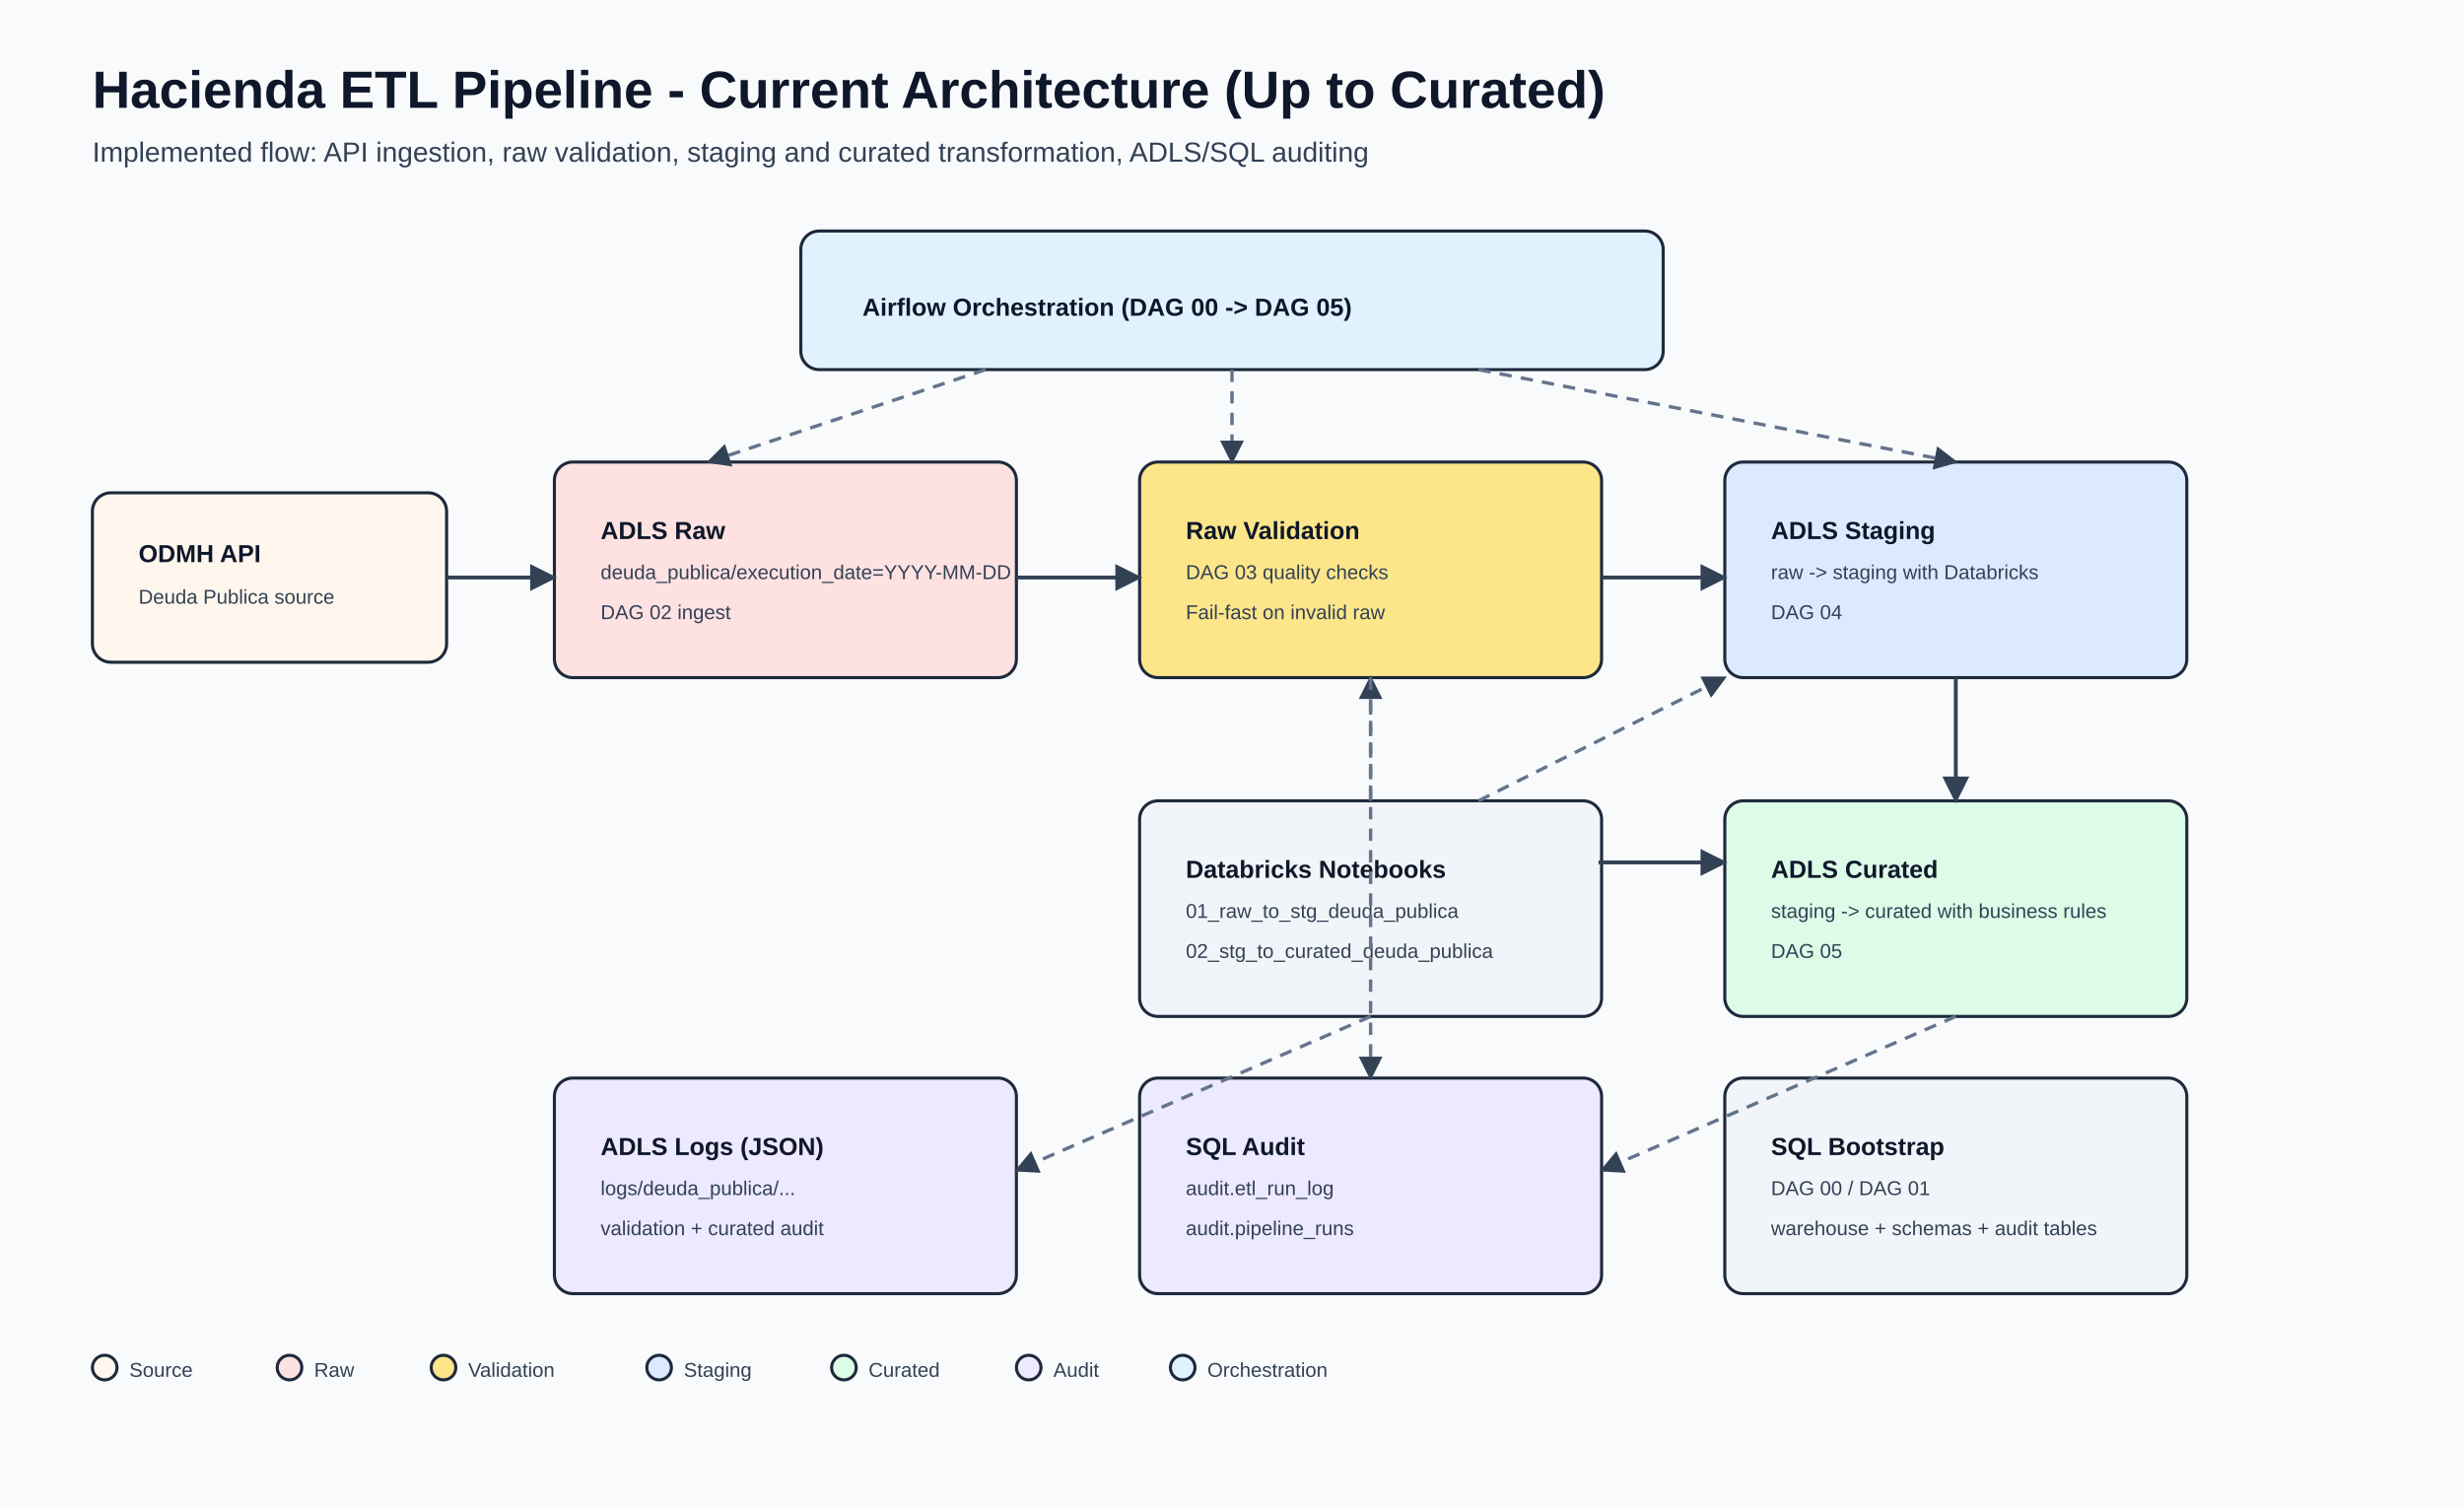
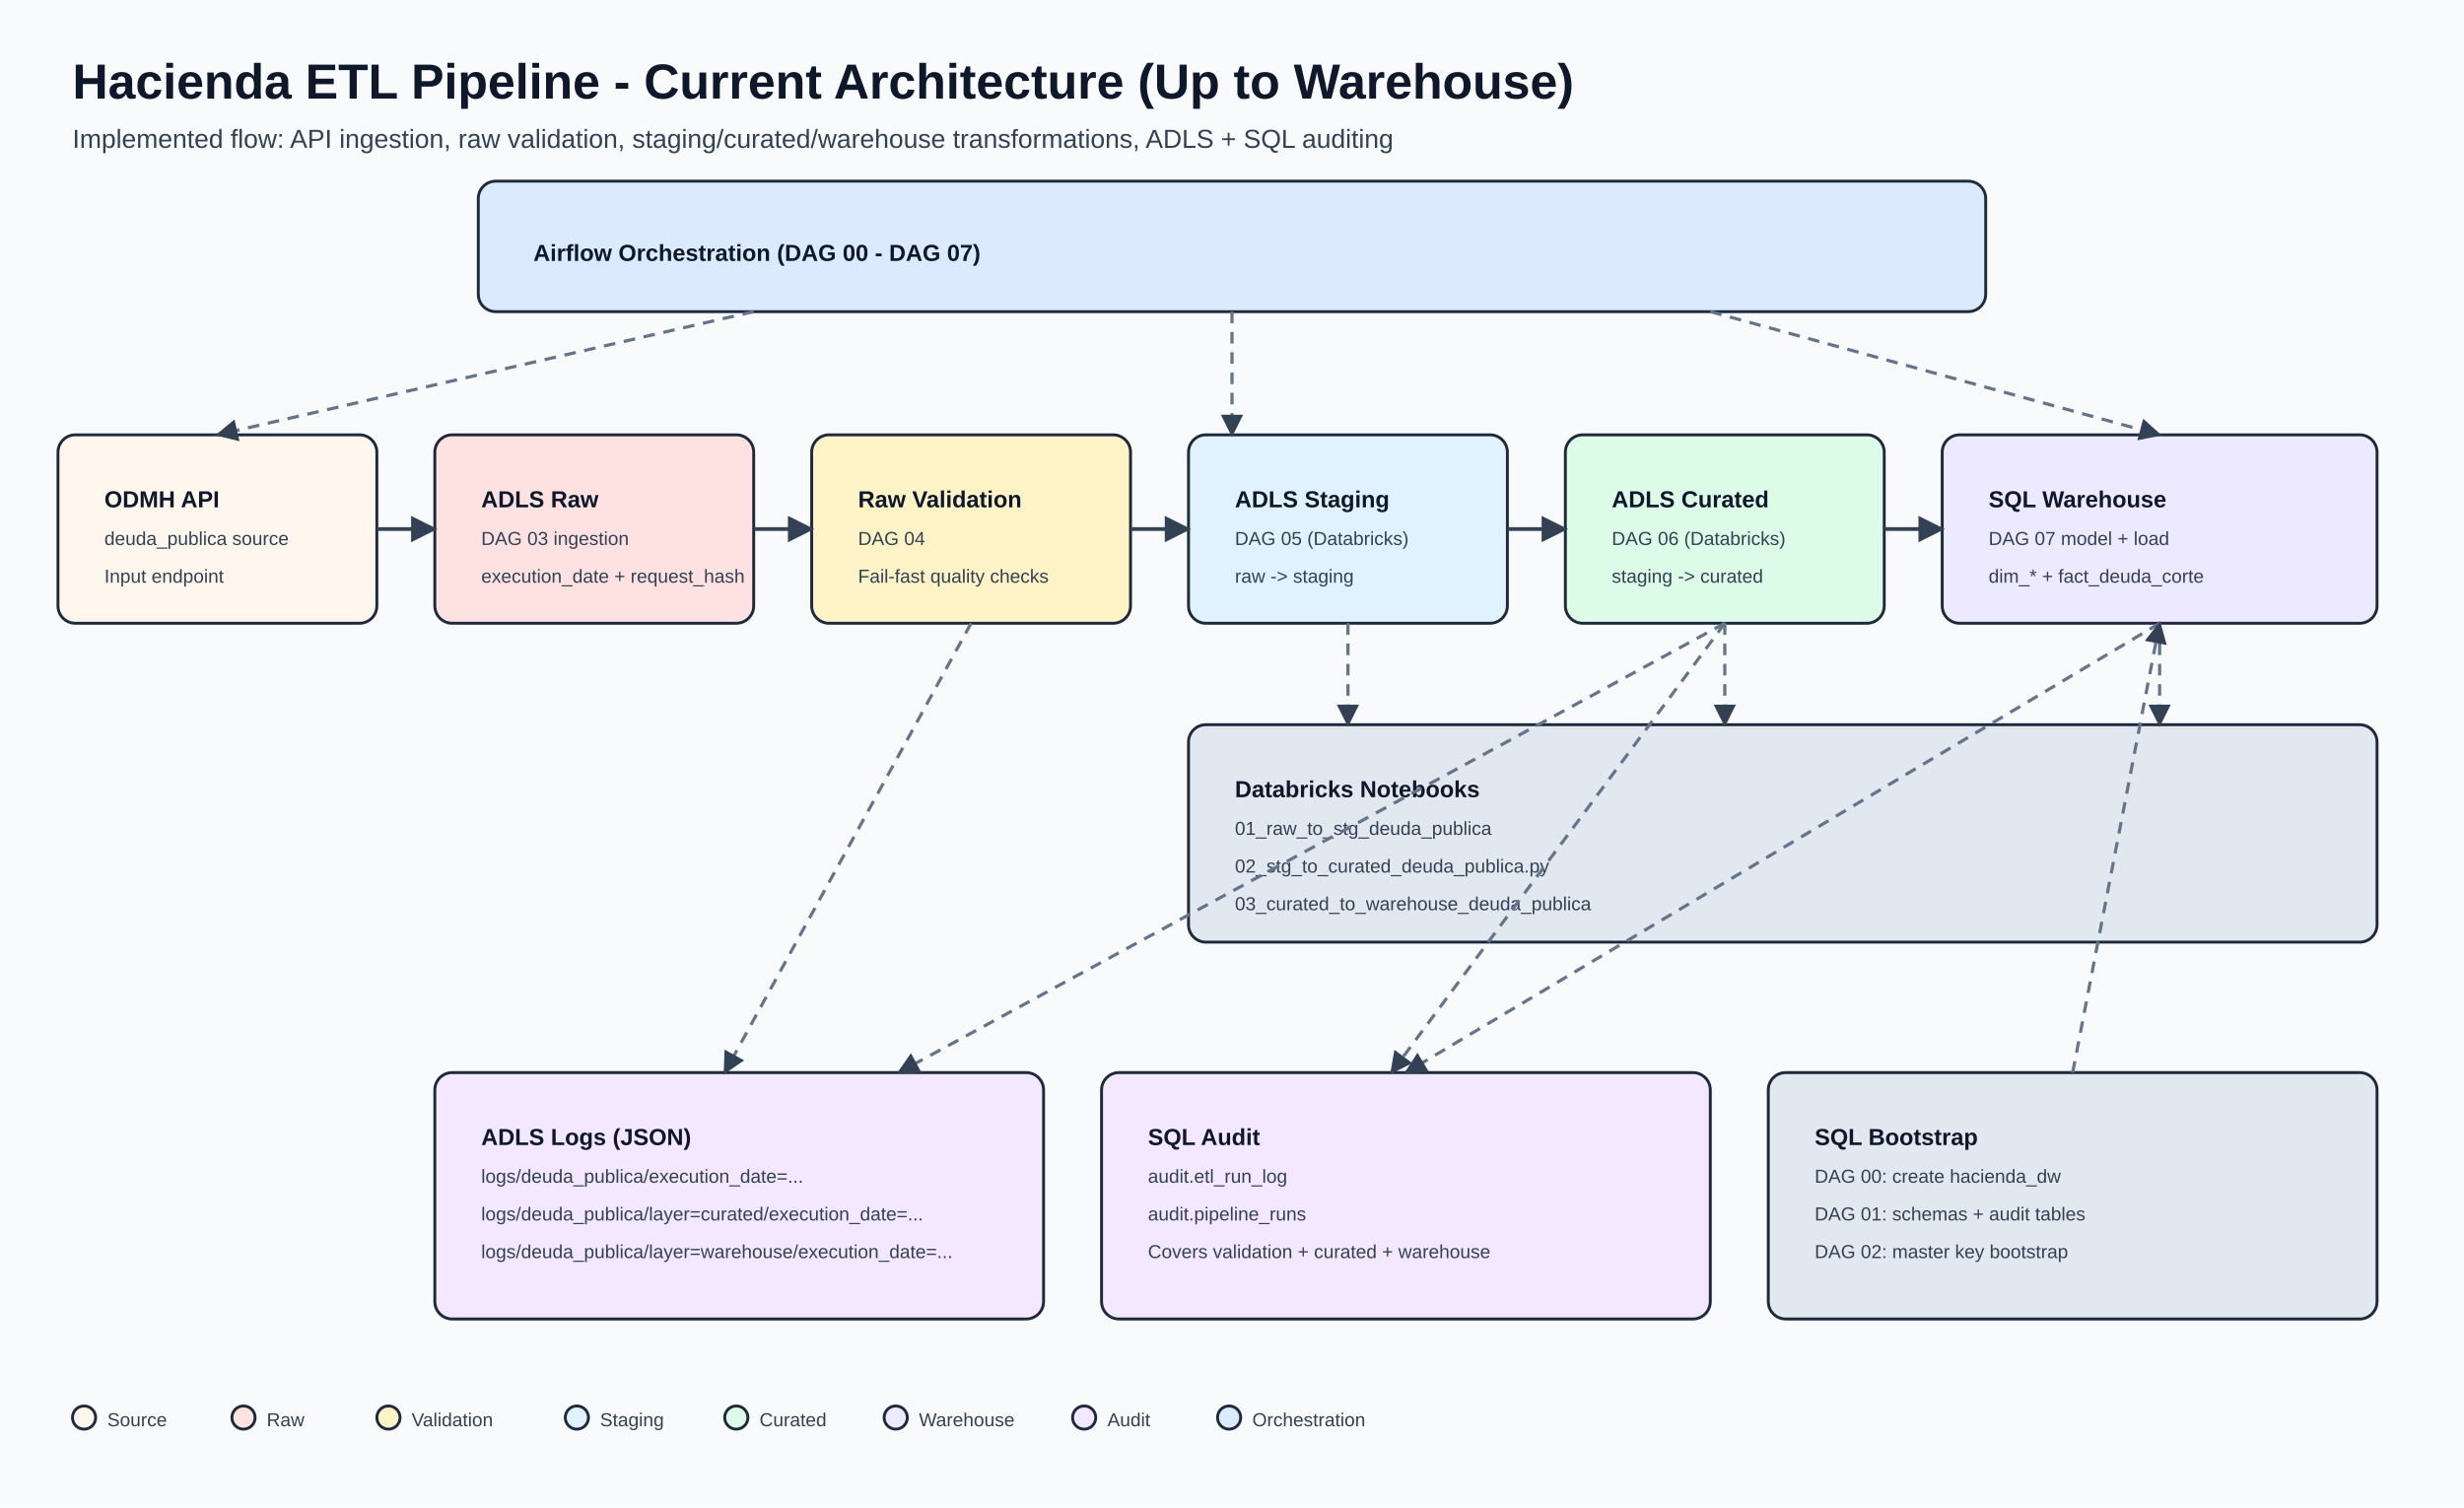
- <svg xmlns="http://www.w3.org/2000/svg" width="1600" height="980" viewBox="0 0 1600 980" role="img" aria-labelledby="title desc">
+ <svg xmlns="http://www.w3.org/2000/svg" width="1700" height="1040" viewBox="0 0 1700 1040" role="img" aria-labelledby="title desc">
  <defs>
    <style>
      .title { font: 700 34px 'Segoe UI', Arial, sans-serif; fill: #0f172a; }
      .subtitle { font: 500 18px 'Segoe UI', Arial, sans-serif; fill: #334155; }
      .label { font: 600 16px 'Segoe UI', Arial, sans-serif; fill: #0f172a; }
      .small { font: 500 13px 'Segoe UI', Arial, sans-serif; fill: #334155; }
      .box { stroke: #1e293b; stroke-width: 2; rx: 12; }
-       .orchestrator { fill: #e0f2fe; }
+       .orchestrator { fill: #dbeafe; }
      .source { fill: #fff7ed; }
      .raw { fill: #fee2e2; }
-       .quality { fill: #fde68a; }
-       .staging { fill: #dbeafe; }
+       .quality { fill: #fef3c7; }
+       .staging { fill: #e0f2fe; }
      .curated { fill: #dcfce7; }
-       .audit { fill: #ede9fe; }
-       .infra { fill: #f1f5f9; }
-       .line { stroke: #334155; stroke-width: 2.5; fill: none; marker-end: url(#arrow); }
+       .warehouse { fill: #ede9fe; }
+       .audit { fill: #f3e8ff; }
+       .infra { fill: #e2e8f0; }
+       .line { stroke: #334155; stroke-width: 2.6; fill: none; marker-end: url(#arrow); }
      .line-dashed { stroke: #64748b; stroke-width: 2.2; stroke-dasharray: 8 6; fill: none; marker-end: url(#arrow); }
    </style>
    <marker id="arrow" viewBox="0 0 10 10" refX="9" refY="5" markerWidth="7" markerHeight="7" orient="auto-start-reverse">
      <path d="M 0 0 L 10 5 L 0 10 z" fill="#334155" />
    </marker>
  </defs>
-   <rect x="0" y="0" width="1600" height="980" fill="#f8fafc" />
-   <text x="60" y="70" class="title">Hacienda ETL Pipeline - Current Architecture (Up to Curated)</text>
-   <text x="60" y="105" class="subtitle">Implemented flow: API ingestion, raw validation, staging and curated transformation, ADLS/SQL auditing</text>
-   <rect x="520" y="150" width="560" height="90" class="box orchestrator" />
-   <text x="560" y="205" class="label">Airflow Orchestration (DAG 00 -&gt; DAG 05)</text>
-   <rect x="60" y="320" width="230" height="110" class="box source" />
-   <text x="90" y="365" class="label">ODMH API</text>
-   <text x="90" y="392" class="small">Deuda Publica source</text>
-   <rect x="360" y="300" width="300" height="140" class="box raw" />
-   <text x="390" y="350" class="label">ADLS Raw</text>
-   <text x="390" y="376" class="small">deuda_publica/execution_date=YYYY-MM-DD</text>
-   <text x="390" y="402" class="small">DAG 02 ingest</text>
-   <rect x="740" y="300" width="300" height="140" class="box quality" />
-   <text x="770" y="350" class="label">Raw Validation</text>
-   <text x="770" y="376" class="small">DAG 03 quality checks</text>
-   <text x="770" y="402" class="small">Fail-fast on invalid raw</text>
-   <rect x="1120" y="300" width="300" height="140" class="box staging" />
-   <text x="1150" y="350" class="label">ADLS Staging</text>
-   <text x="1150" y="376" class="small">raw -&gt; staging with Databricks</text>
-   <text x="1150" y="402" class="small">DAG 04</text>
-   <rect x="1120" y="520" width="300" height="140" class="box curated" />
-   <text x="1150" y="570" class="label">ADLS Curated</text>
-   <text x="1150" y="596" class="small">staging -&gt; curated with business rules</text>
-   <text x="1150" y="622" class="small">DAG 05</text>
-   <rect x="740" y="520" width="300" height="140" class="box infra" />
-   <text x="770" y="570" class="label">Databricks Notebooks</text>
-   <text x="770" y="596" class="small">01_raw_to_stg_deuda_publica</text>
-   <text x="770" y="622" class="small">02_stg_to_curated_deuda_publica</text>
-   <rect x="360" y="700" width="300" height="140" class="box audit" />
-   <text x="390" y="750" class="label">ADLS Logs (JSON)</text>
-   <text x="390" y="776" class="small">logs/deuda_publica/...</text>
-   <text x="390" y="802" class="small">validation + curated audit</text>
-   <rect x="740" y="700" width="300" height="140" class="box audit" />
-   <text x="770" y="750" class="label">SQL Audit</text>
-   <text x="770" y="776" class="small">audit.etl_run_log</text>
-   <text x="770" y="802" class="small">audit.pipeline_runs</text>
-   <rect x="1120" y="700" width="300" height="140" class="box infra" />
-   <text x="1150" y="750" class="label">SQL Bootstrap</text>
-   <text x="1150" y="776" class="small">DAG 00 / DAG 01</text>
-   <text x="1150" y="802" class="small">warehouse + schemas + audit tables</text>
-   <path d="M290 375 L360 375" class="line" />
-   <path d="M660 375 L740 375" class="line" />
-   <path d="M1040 375 L1120 375" class="line" />
-   <path d="M1038 560 L1120 560" class="line" />
-   <path d="M890 520 L890 440" class="line-dashed" />
-   <path d="M960 520 L1120 440" class="line-dashed" />
-   <path d="M1270 440 L1270 520" class="line" />
-   <path d="M890 440 L890 700" class="line-dashed" />
-   <path d="M890 660 L660 760" class="line-dashed" />
-   <path d="M1270 660 L1040 760" class="line-dashed" />
-   <path d="M800 240 L800 300" class="line-dashed" />
-   <path d="M960 240 L1270 300" class="line-dashed" />
-   <path d="M640 240 L460 300" class="line-dashed" />
-   <rect x="60" y="880" width="16" height="16" class="box source" />
-   <text x="84" y="894" class="small">Source</text>
-   <rect x="180" y="880" width="16" height="16" class="box raw" />
-   <text x="204" y="894" class="small">Raw</text>
-   <rect x="280" y="880" width="16" height="16" class="box quality" />
-   <text x="304" y="894" class="small">Validation</text>
-   <rect x="420" y="880" width="16" height="16" class="box staging" />
-   <text x="444" y="894" class="small">Staging</text>
-   <rect x="540" y="880" width="16" height="16" class="box curated" />
-   <text x="564" y="894" class="small">Curated</text>
-   <rect x="660" y="880" width="16" height="16" class="box audit" />
-   <text x="684" y="894" class="small">Audit</text>
-   <rect x="760" y="880" width="16" height="16" class="box orchestrator" />
-   <text x="784" y="894" class="small">Orchestration</text>
+   <rect x="0" y="0" width="1700" height="1040" fill="#f8fafc" />
+   <text x="50" y="68" class="title">Hacienda ETL Pipeline - Current Architecture (Up to Warehouse)</text>
+   <text x="50" y="102" class="subtitle">Implemented flow: API ingestion, raw validation, staging/curated/warehouse transformations, ADLS + SQL auditing</text>
+   <rect x="330" y="125" width="1040" height="90" class="box orchestrator" />
+   <text x="368" y="180" class="label">Airflow Orchestration (DAG 00 - DAG 07)</text>
+   <rect x="40" y="300" width="220" height="130" class="box source" />
+   <text x="72" y="350" class="label">ODMH API</text>
+   <text x="72" y="376" class="small">deuda_publica source</text>
+   <text x="72" y="402" class="small">Input endpoint</text>
+   <rect x="300" y="300" width="220" height="130" class="box raw" />
+   <text x="332" y="350" class="label">ADLS Raw</text>
+   <text x="332" y="376" class="small">DAG 03 ingestion</text>
+   <text x="332" y="402" class="small">execution_date + request_hash</text>
+   <rect x="560" y="300" width="220" height="130" class="box quality" />
+   <text x="592" y="350" class="label">Raw Validation</text>
+   <text x="592" y="376" class="small">DAG 04</text>
+   <text x="592" y="402" class="small">Fail-fast quality checks</text>
+   <rect x="820" y="300" width="220" height="130" class="box staging" />
+   <text x="852" y="350" class="label">ADLS Staging</text>
+   <text x="852" y="376" class="small">DAG 05 (Databricks)</text>
+   <text x="852" y="402" class="small">raw -&gt; staging</text>
+   <rect x="1080" y="300" width="220" height="130" class="box curated" />
+   <text x="1112" y="350" class="label">ADLS Curated</text>
+   <text x="1112" y="376" class="small">DAG 06 (Databricks)</text>
+   <text x="1112" y="402" class="small">staging -&gt; curated</text>
+   <rect x="1340" y="300" width="300" height="130" class="box warehouse" />
+   <text x="1372" y="350" class="label">SQL Warehouse</text>
+   <text x="1372" y="376" class="small">DAG 07 model + load</text>
+   <text x="1372" y="402" class="small">dim_* + fact_deuda_corte</text>
+   <rect x="820" y="500" width="820" height="150" class="box infra" />
+   <text x="852" y="550" class="label">Databricks Notebooks</text>
+   <text x="852" y="576" class="small">01_raw_to_stg_deuda_publica</text>
+   <text x="852" y="602" class="small">02_stg_to_curated_deuda_publica.py</text>
+   <text x="852" y="628" class="small">03_curated_to_warehouse_deuda_publica</text>
+   <rect x="300" y="740" width="420" height="170" class="box audit" />
+   <text x="332" y="790" class="label">ADLS Logs (JSON)</text>
+   <text x="332" y="816" class="small">logs/deuda_publica/execution_date=...</text>
+   <text x="332" y="842" class="small">logs/deuda_publica/layer=curated/execution_date=...</text>
+   <text x="332" y="868" class="small">logs/deuda_publica/layer=warehouse/execution_date=...</text>
+   <rect x="760" y="740" width="420" height="170" class="box audit" />
+   <text x="792" y="790" class="label">SQL Audit</text>
+   <text x="792" y="816" class="small">audit.etl_run_log</text>
+   <text x="792" y="842" class="small">audit.pipeline_runs</text>
+   <text x="792" y="868" class="small">Covers validation + curated + warehouse</text>
+   <rect x="1220" y="740" width="420" height="170" class="box infra" />
+   <text x="1252" y="790" class="label">SQL Bootstrap</text>
+   <text x="1252" y="816" class="small">DAG 00: create hacienda_dw</text>
+   <text x="1252" y="842" class="small">DAG 01: schemas + audit tables</text>
+   <text x="1252" y="868" class="small">DAG 02: master key bootstrap</text>
+   <path d="M260 365 L300 365" class="line" />
+   <path d="M520 365 L560 365" class="line" />
+   <path d="M780 365 L820 365" class="line" />
+   <path d="M1040 365 L1080 365" class="line" />
+   <path d="M1300 365 L1340 365" class="line" />
+   <path d="M930 430 L930 500" class="line-dashed" />
+   <path d="M1190 430 L1190 500" class="line-dashed" />
+   <path d="M1490 430 L1490 500" class="line-dashed" />
+   <path d="M670 430 L500 740" class="line-dashed" />
+   <path d="M1190 430 L620 740" class="line-dashed" />
+   <path d="M1190 430 L960 740" class="line-dashed" />
+   <path d="M1490 430 L970 740" class="line-dashed" />
+   <path d="M1430 740 L1490 430" class="line-dashed" />
+   <path d="M850 215 L850 300" class="line-dashed" />
+   <path d="M520 215 L150 300" class="line-dashed" />
+   <path d="M1180 215 L1490 300" class="line-dashed" />
+   <rect x="50" y="970" width="16" height="16" class="box source" />
+   <text x="74" y="984" class="small">Source</text>
+   <rect x="160" y="970" width="16" height="16" class="box raw" />
+   <text x="184" y="984" class="small">Raw</text>
+   <rect x="260" y="970" width="16" height="16" class="box quality" />
+   <text x="284" y="984" class="small">Validation</text>
+   <rect x="390" y="970" width="16" height="16" class="box staging" />
+   <text x="414" y="984" class="small">Staging</text>
+   <rect x="500" y="970" width="16" height="16" class="box curated" />
+   <text x="524" y="984" class="small">Curated</text>
+   <rect x="610" y="970" width="16" height="16" class="box warehouse" />
+   <text x="634" y="984" class="small">Warehouse</text>
+   <rect x="740" y="970" width="16" height="16" class="box audit" />
+   <text x="764" y="984" class="small">Audit</text>
+   <rect x="840" y="970" width="16" height="16" class="box orchestrator" />
+   <text x="864" y="984" class="small">Orchestration</text>
</svg>
